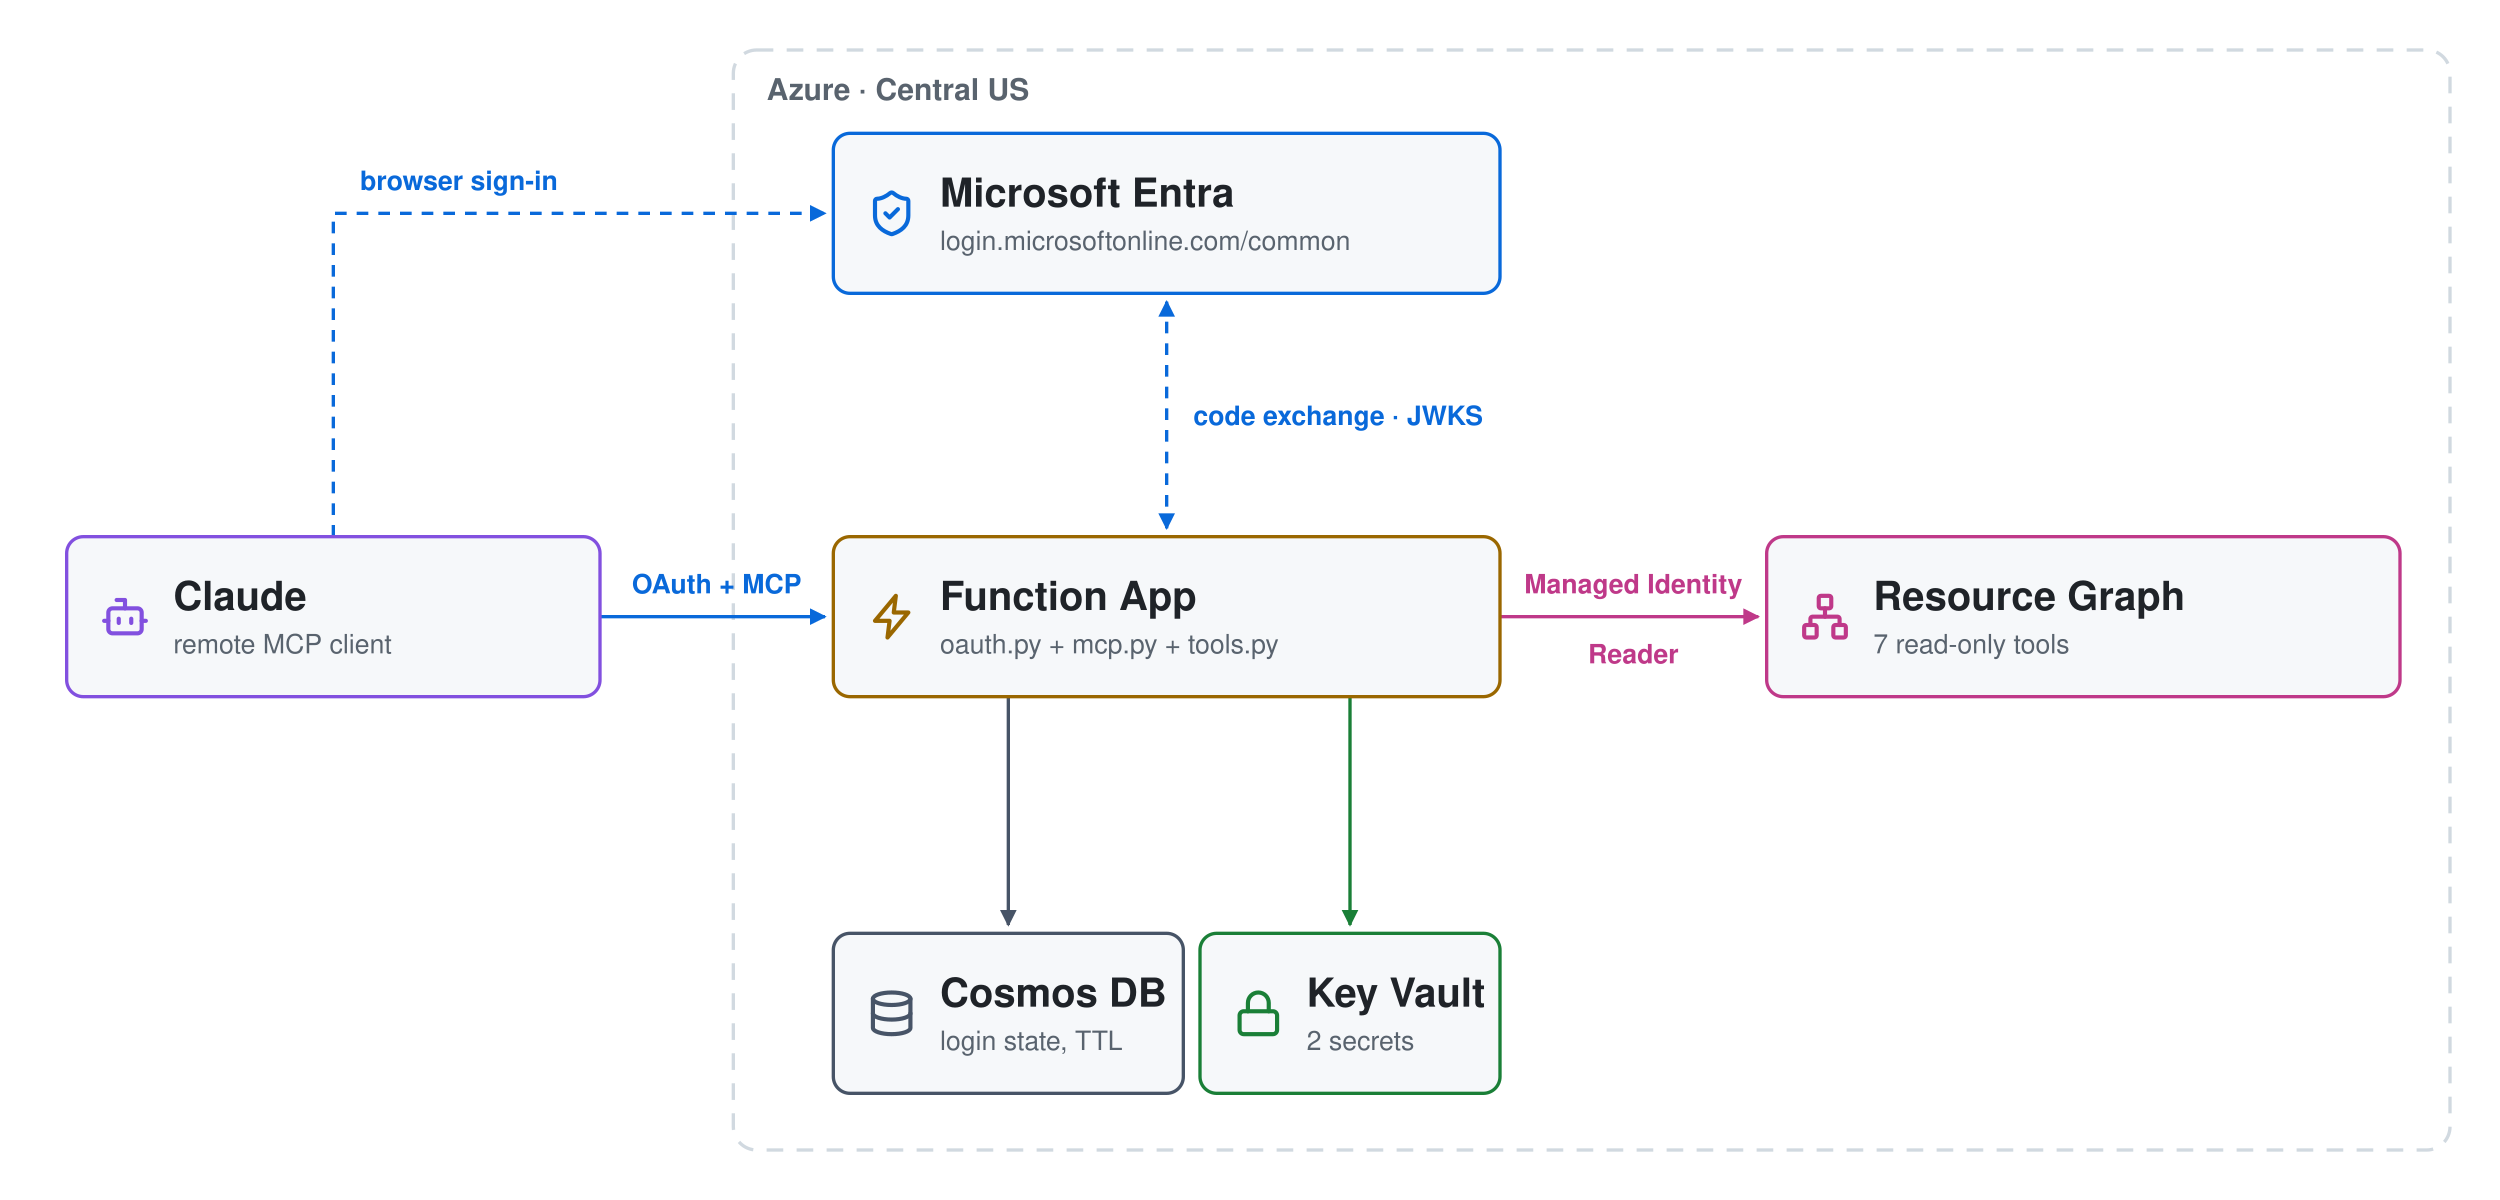
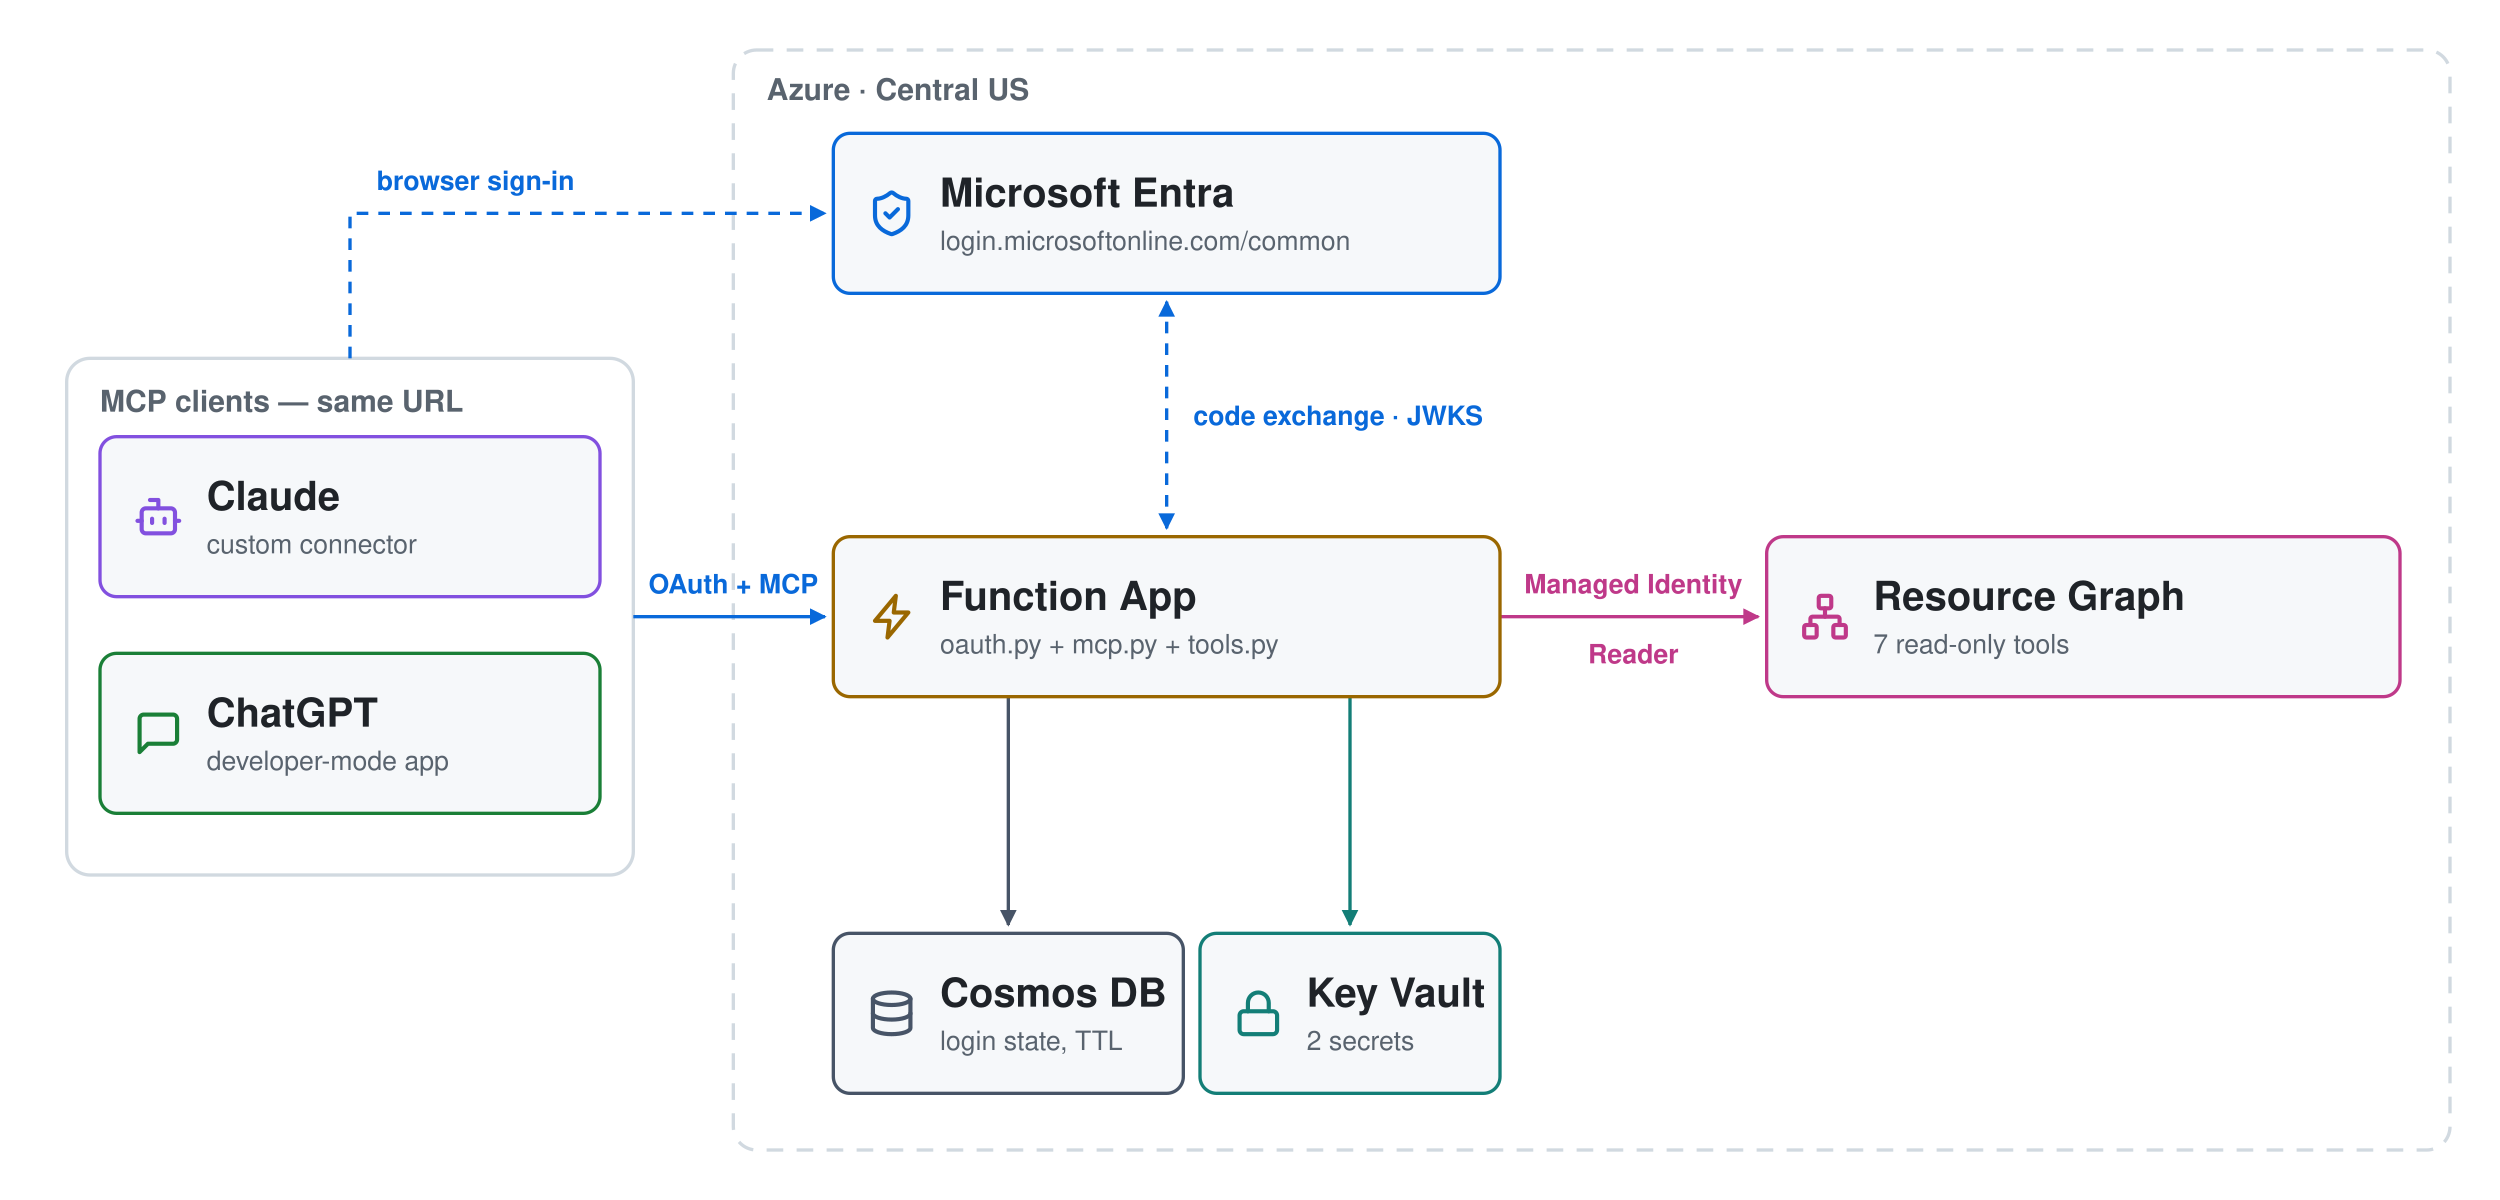
- <svg xmlns="http://www.w3.org/2000/svg" width="1500" height="720" viewBox="0 0 1500 720" role="img" aria-label="Claude signs in with a Microsoft account and calls one Azure Function App, which brokers OAuth with Entra, keeps login state in Cosmos DB, reads secrets from Key Vault, and queries Resource Graph with its managed identity">
+ <svg xmlns="http://www.w3.org/2000/svg" width="1500" height="720" viewBox="0 0 1500 720" role="img" aria-label="Claude and ChatGPT sign in with a Microsoft account and calls one Azure Function App, which brokers OAuth with Entra, keeps login state in Cosmos DB, reads secrets from Key Vault, and queries Resource Graph with its managed identity">
  <defs>
    <marker id="a_e_mcp" viewBox="0 0 10 10" refX="9" refY="5" markerWidth="5" markerHeight="5" orient="auto-start-reverse">
      <path d="M0,0 L10,5 L0,10 z" fill="#0969da" />
    </marker>
    <marker id="a_e_signin" viewBox="0 0 10 10" refX="9" refY="5" markerWidth="5" markerHeight="5" orient="auto-start-reverse">
      <path d="M0,0 L10,5 L0,10 z" fill="#0969da" />
    </marker>
    <marker id="a_e_auth" viewBox="0 0 10 10" refX="9" refY="5" markerWidth="5" markerHeight="5" orient="auto-start-reverse">
      <path d="M0,0 L10,5 L0,10 z" fill="#0969da" />
    </marker>
    <marker id="a_e_state" viewBox="0 0 10 10" refX="9" refY="5" markerWidth="5" markerHeight="5" orient="auto-start-reverse">
      <path d="M0,0 L10,5 L0,10 z" fill="#475467" />
    </marker>
    <marker id="a_e_secret" viewBox="0 0 10 10" refX="9" refY="5" markerWidth="5" markerHeight="5" orient="auto-start-reverse">
-       <path d="M0,0 L10,5 L0,10 z" fill="#1a7f37" />
+       <path d="M0,0 L10,5 L0,10 z" fill="#137e77" />
    </marker>
    <marker id="a_e_graph" viewBox="0 0 10 10" refX="9" refY="5" markerWidth="5" markerHeight="5" orient="auto-start-reverse">
      <path d="M0,0 L10,5 L0,10 z" fill="#bf3989" />
    </marker>
    <marker id="a_e_reader" viewBox="0 0 10 10" refX="9" refY="5" markerWidth="5" markerHeight="5" orient="auto-start-reverse">
      <path d="M0,0 L10,5 L0,10 z" fill="#bf3989" />
    </marker>
  </defs>
  <rect width="1500" height="720" fill="#ffffff" />
  <rect x="440" y="30" width="1030" height="660" rx="14" fill="none" stroke="#d1d9e0" stroke-width="2" stroke-dasharray="10 8" />
  <text x="460" y="60" font-family="-apple-system, BlinkMacSystemFont, Segoe UI, Helvetica, Arial, sans-serif" font-size="18" font-weight="600" fill="#59636e">Azure · Central US</text>
-   <path d="M360,370.0 L495,370.0" fill="none" stroke="#0969da" stroke-width="2" marker-end="url(#a_e_mcp)" />
-   <text x="430.0" y="356.0" text-anchor="middle" font-family="-apple-system, BlinkMacSystemFont, Segoe UI, Helvetica, Arial, sans-serif" font-size="16" font-weight="600" fill="#0969da">OAuth + MCP</text>
-   <path d="M200.0,322 V128.0 H495" fill="none" stroke="#0969da" stroke-width="2" stroke-dasharray="7 6" marker-end="url(#a_e_signin)" />
-   <text x="216.0" y="114.0" text-anchor="start" font-family="-apple-system, BlinkMacSystemFont, Segoe UI, Helvetica, Arial, sans-serif" font-size="16" font-weight="600" fill="#0969da">browser sign-in</text>
+   <rect x="40" y="215" width="340" height="310" rx="14" fill="none" stroke="#d1d9e0" stroke-width="2" />
+   <text x="60" y="247" font-family="-apple-system, BlinkMacSystemFont, Segoe UI, Helvetica, Arial, sans-serif" font-size="18" font-weight="600" fill="#59636e">MCP clients — same URL</text>
+   <path d="M380,370.0 L495,370.0" fill="none" stroke="#0969da" stroke-width="2" marker-end="url(#a_e_mcp)" />
+   <text x="440.0" y="356.0" text-anchor="middle" font-family="-apple-system, BlinkMacSystemFont, Segoe UI, Helvetica, Arial, sans-serif" font-size="16" font-weight="600" fill="#0969da">OAuth + MCP</text>
+   <path d="M210.0,215 V128.0 H495" fill="none" stroke="#0969da" stroke-width="2" stroke-dasharray="7 6" marker-end="url(#a_e_signin)" />
+   <text x="226.0" y="114.0" text-anchor="start" font-family="-apple-system, BlinkMacSystemFont, Segoe UI, Helvetica, Arial, sans-serif" font-size="16" font-weight="600" fill="#0969da">browser sign-in</text>
  <path d="M700.0,317 L700.0,181" fill="none" stroke="#0969da" stroke-width="2" stroke-dasharray="7 6" marker-start="url(#a_e_auth)" marker-end="url(#a_e_auth)" />
  <text x="716.0" y="255.0" text-anchor="start" font-family="-apple-system, BlinkMacSystemFont, Segoe UI, Helvetica, Arial, sans-serif" font-size="16" font-weight="600" fill="#0969da">code exchange · JWKS</text>
  <path d="M605.0,418 L605.0,555" fill="none" stroke="#475467" stroke-width="2" marker-end="url(#a_e_state)" />
-   <path d="M810.0,418 L810.0,555" fill="none" stroke="#1a7f37" stroke-width="2" marker-end="url(#a_e_secret)" />
+   <path d="M810.0,418 L810.0,555" fill="none" stroke="#137e77" stroke-width="2" marker-end="url(#a_e_secret)" />
  <path d="M900,370.0 L1055,370.0" fill="none" stroke="#bf3989" stroke-width="2" marker-end="url(#a_e_graph)" />
  <text x="980.0" y="356.0" text-anchor="middle" font-family="-apple-system, BlinkMacSystemFont, Segoe UI, Helvetica, Arial, sans-serif" font-size="16" font-weight="600" fill="#bf3989">Managed Identity</text>
  <text x="980.0" y="398.0" text-anchor="middle" font-family="-apple-system, BlinkMacSystemFont, Segoe UI, Helvetica, Arial, sans-serif" font-size="16" font-weight="600" fill="#bf3989">Reader</text>
-   <rect x="40" y="322" width="320" height="96" rx="10" ry="10" fill="#f6f8fa" stroke="#8250df" stroke-width="2" />
-   <g transform="translate(60,355.0) scale(1.25)" fill="none" stroke="#8250df" stroke-width="2" stroke-linecap="round" stroke-linejoin="round">
+   <rect x="60" y="262" width="300" height="96" rx="10" ry="10" fill="#f6f8fa" stroke="#8250df" stroke-width="2" />
+   <g transform="translate(80,295.0) scale(1.25)" fill="none" stroke="#8250df" stroke-width="2" stroke-linecap="round" stroke-linejoin="round">
    <path d="M12 8V4H8" />
    <rect width="16" height="12" x="4" y="8" rx="2" />
    <path d="M2 14h2" />
    <path d="M20 14h2" />
    <path d="M15 13v2" />
    <path d="M9 13v2" />
  </g>
-   <text x="104.0" y="366.0" font-family="-apple-system, BlinkMacSystemFont, Segoe UI, Helvetica, Arial, sans-serif" font-size="24" font-weight="600" fill="#1f2328">Claude</text>
-   <text x="104.0" y="392.0" font-family="-apple-system, BlinkMacSystemFont, Segoe UI, Helvetica, Arial, sans-serif" font-size="16" fill="#59636e">remote MCP client</text>
+   <text x="124.0" y="306.0" font-family="-apple-system, BlinkMacSystemFont, Segoe UI, Helvetica, Arial, sans-serif" font-size="24" font-weight="600" fill="#1f2328">Claude</text>
+   <text x="124.0" y="332.0" font-family="-apple-system, BlinkMacSystemFont, Segoe UI, Helvetica, Arial, sans-serif" font-size="16" fill="#59636e">custom connector</text>
+   <rect x="60" y="392" width="300" height="96" rx="10" ry="10" fill="#f6f8fa" stroke="#1a7f37" stroke-width="2" />
+   <g transform="translate(80,425.0) scale(1.25)" fill="none" stroke="#1a7f37" stroke-width="2" stroke-linecap="round" stroke-linejoin="round">
+     <path d="M21 15a2 2 0 0 1-2 2H7l-4 4V5a2 2 0 0 1 2-2h14a2 2 0 0 1 2 2z" />
+   </g>
+   <text x="124.0" y="436.0" font-family="-apple-system, BlinkMacSystemFont, Segoe UI, Helvetica, Arial, sans-serif" font-size="24" font-weight="600" fill="#1f2328">ChatGPT</text>
+   <text x="124.0" y="462.0" font-family="-apple-system, BlinkMacSystemFont, Segoe UI, Helvetica, Arial, sans-serif" font-size="16" fill="#59636e">developer-mode app</text>
  <rect x="500" y="80" width="400" height="96" rx="10" ry="10" fill="#f6f8fa" stroke="#0969da" stroke-width="2" />
  <g transform="translate(520,113.0) scale(1.25)" fill="none" stroke="#0969da" stroke-width="2" stroke-linecap="round" stroke-linejoin="round">
    <path d="M20 13c0 5-3.5 7.5-7.66 8.95a1 1 0 0 1-.67-.01C7.5 20.5 4 18 4 13V6a1 1 0 0 1 1-1c2 0 4.5-1.2 6.24-2.72a1.17 1.17 0 0 1 1.52 0C14.51 3.81 17 5 19 5a1 1 0 0 1 1 1z" />
    <path d="m9 12 2 2 4-4" />
  </g>
  <text x="564.0" y="124.0" font-family="-apple-system, BlinkMacSystemFont, Segoe UI, Helvetica, Arial, sans-serif" font-size="24" font-weight="600" fill="#1f2328">Microsoft Entra</text>
  <text x="564.0" y="150.0" font-family="-apple-system, BlinkMacSystemFont, Segoe UI, Helvetica, Arial, sans-serif" font-size="16" fill="#59636e">login.microsoftonline.com/common</text>
  <rect x="500" y="322" width="400" height="96" rx="10" ry="10" fill="#f6f8fa" stroke="#9a6700" stroke-width="2" />
  <g transform="translate(520,355.0) scale(1.25)" fill="none" stroke="#9a6700" stroke-width="2" stroke-linecap="round" stroke-linejoin="round">
    <path d="M4 14h7l-1 8 10-12h-7l1-8z" />
  </g>
  <text x="564.0" y="366.0" font-family="-apple-system, BlinkMacSystemFont, Segoe UI, Helvetica, Arial, sans-serif" font-size="24" font-weight="600" fill="#1f2328">Function App</text>
  <text x="564.0" y="392.0" font-family="-apple-system, BlinkMacSystemFont, Segoe UI, Helvetica, Arial, sans-serif" font-size="16" fill="#59636e">oauth.py + mcp.py + tools.py</text>
  <rect x="500" y="560" width="210" height="96" rx="10" ry="10" fill="#f6f8fa" stroke="#475467" stroke-width="2" />
  <g transform="translate(520,593.0) scale(1.25)" fill="none" stroke="#475467" stroke-width="2" stroke-linecap="round" stroke-linejoin="round">
    <ellipse cx="12" cy="5" rx="9" ry="3" />
    <path d="M3 5V19A9 3 0 0 0 21 19V5" />
    <path d="M3 12A9 3 0 0 0 21 12" />
  </g>
  <text x="564.0" y="604.0" font-family="-apple-system, BlinkMacSystemFont, Segoe UI, Helvetica, Arial, sans-serif" font-size="24" font-weight="600" fill="#1f2328">Cosmos DB</text>
  <text x="564.0" y="630.0" font-family="-apple-system, BlinkMacSystemFont, Segoe UI, Helvetica, Arial, sans-serif" font-size="16" fill="#59636e">login state, TTL</text>
-   <rect x="720" y="560" width="180" height="96" rx="10" ry="10" fill="#f6f8fa" stroke="#1a7f37" stroke-width="2" />
-   <g transform="translate(740,593.0) scale(1.25)" fill="none" stroke="#1a7f37" stroke-width="2" stroke-linecap="round" stroke-linejoin="round">
+   <rect x="720" y="560" width="180" height="96" rx="10" ry="10" fill="#f6f8fa" stroke="#137e77" stroke-width="2" />
+   <g transform="translate(740,593.0) scale(1.25)" fill="none" stroke="#137e77" stroke-width="2" stroke-linecap="round" stroke-linejoin="round">
    <rect width="18" height="11" x="3" y="11" rx="2" ry="2" />
    <path d="M7 11V7a5 5 0 0 1 10 0v4" />
  </g>
  <text x="784.0" y="604.0" font-family="-apple-system, BlinkMacSystemFont, Segoe UI, Helvetica, Arial, sans-serif" font-size="24" font-weight="600" fill="#1f2328">Key Vault</text>
  <text x="784.0" y="630.0" font-family="-apple-system, BlinkMacSystemFont, Segoe UI, Helvetica, Arial, sans-serif" font-size="16" fill="#59636e">2 secrets</text>
  <rect x="1060" y="322" width="380" height="96" rx="10" ry="10" fill="#f6f8fa" stroke="#bf3989" stroke-width="2" />
  <g transform="translate(1080,355.0) scale(1.25)" fill="none" stroke="#bf3989" stroke-width="2" stroke-linecap="round" stroke-linejoin="round">
    <rect x="16" y="16" width="6" height="6" rx="1" />
    <rect x="2" y="16" width="6" height="6" rx="1" />
    <rect x="9" y="2" width="6" height="6" rx="1" />
    <path d="M5 16v-3a1 1 0 0 1 1-1h12a1 1 0 0 1 1 1v3" />
    <path d="M12 12V8" />
  </g>
  <text x="1124.0" y="366.0" font-family="-apple-system, BlinkMacSystemFont, Segoe UI, Helvetica, Arial, sans-serif" font-size="24" font-weight="600" fill="#1f2328">Resource Graph</text>
  <text x="1124.0" y="392.0" font-family="-apple-system, BlinkMacSystemFont, Segoe UI, Helvetica, Arial, sans-serif" font-size="16" fill="#59636e">7 read-only tools</text>
</svg>
